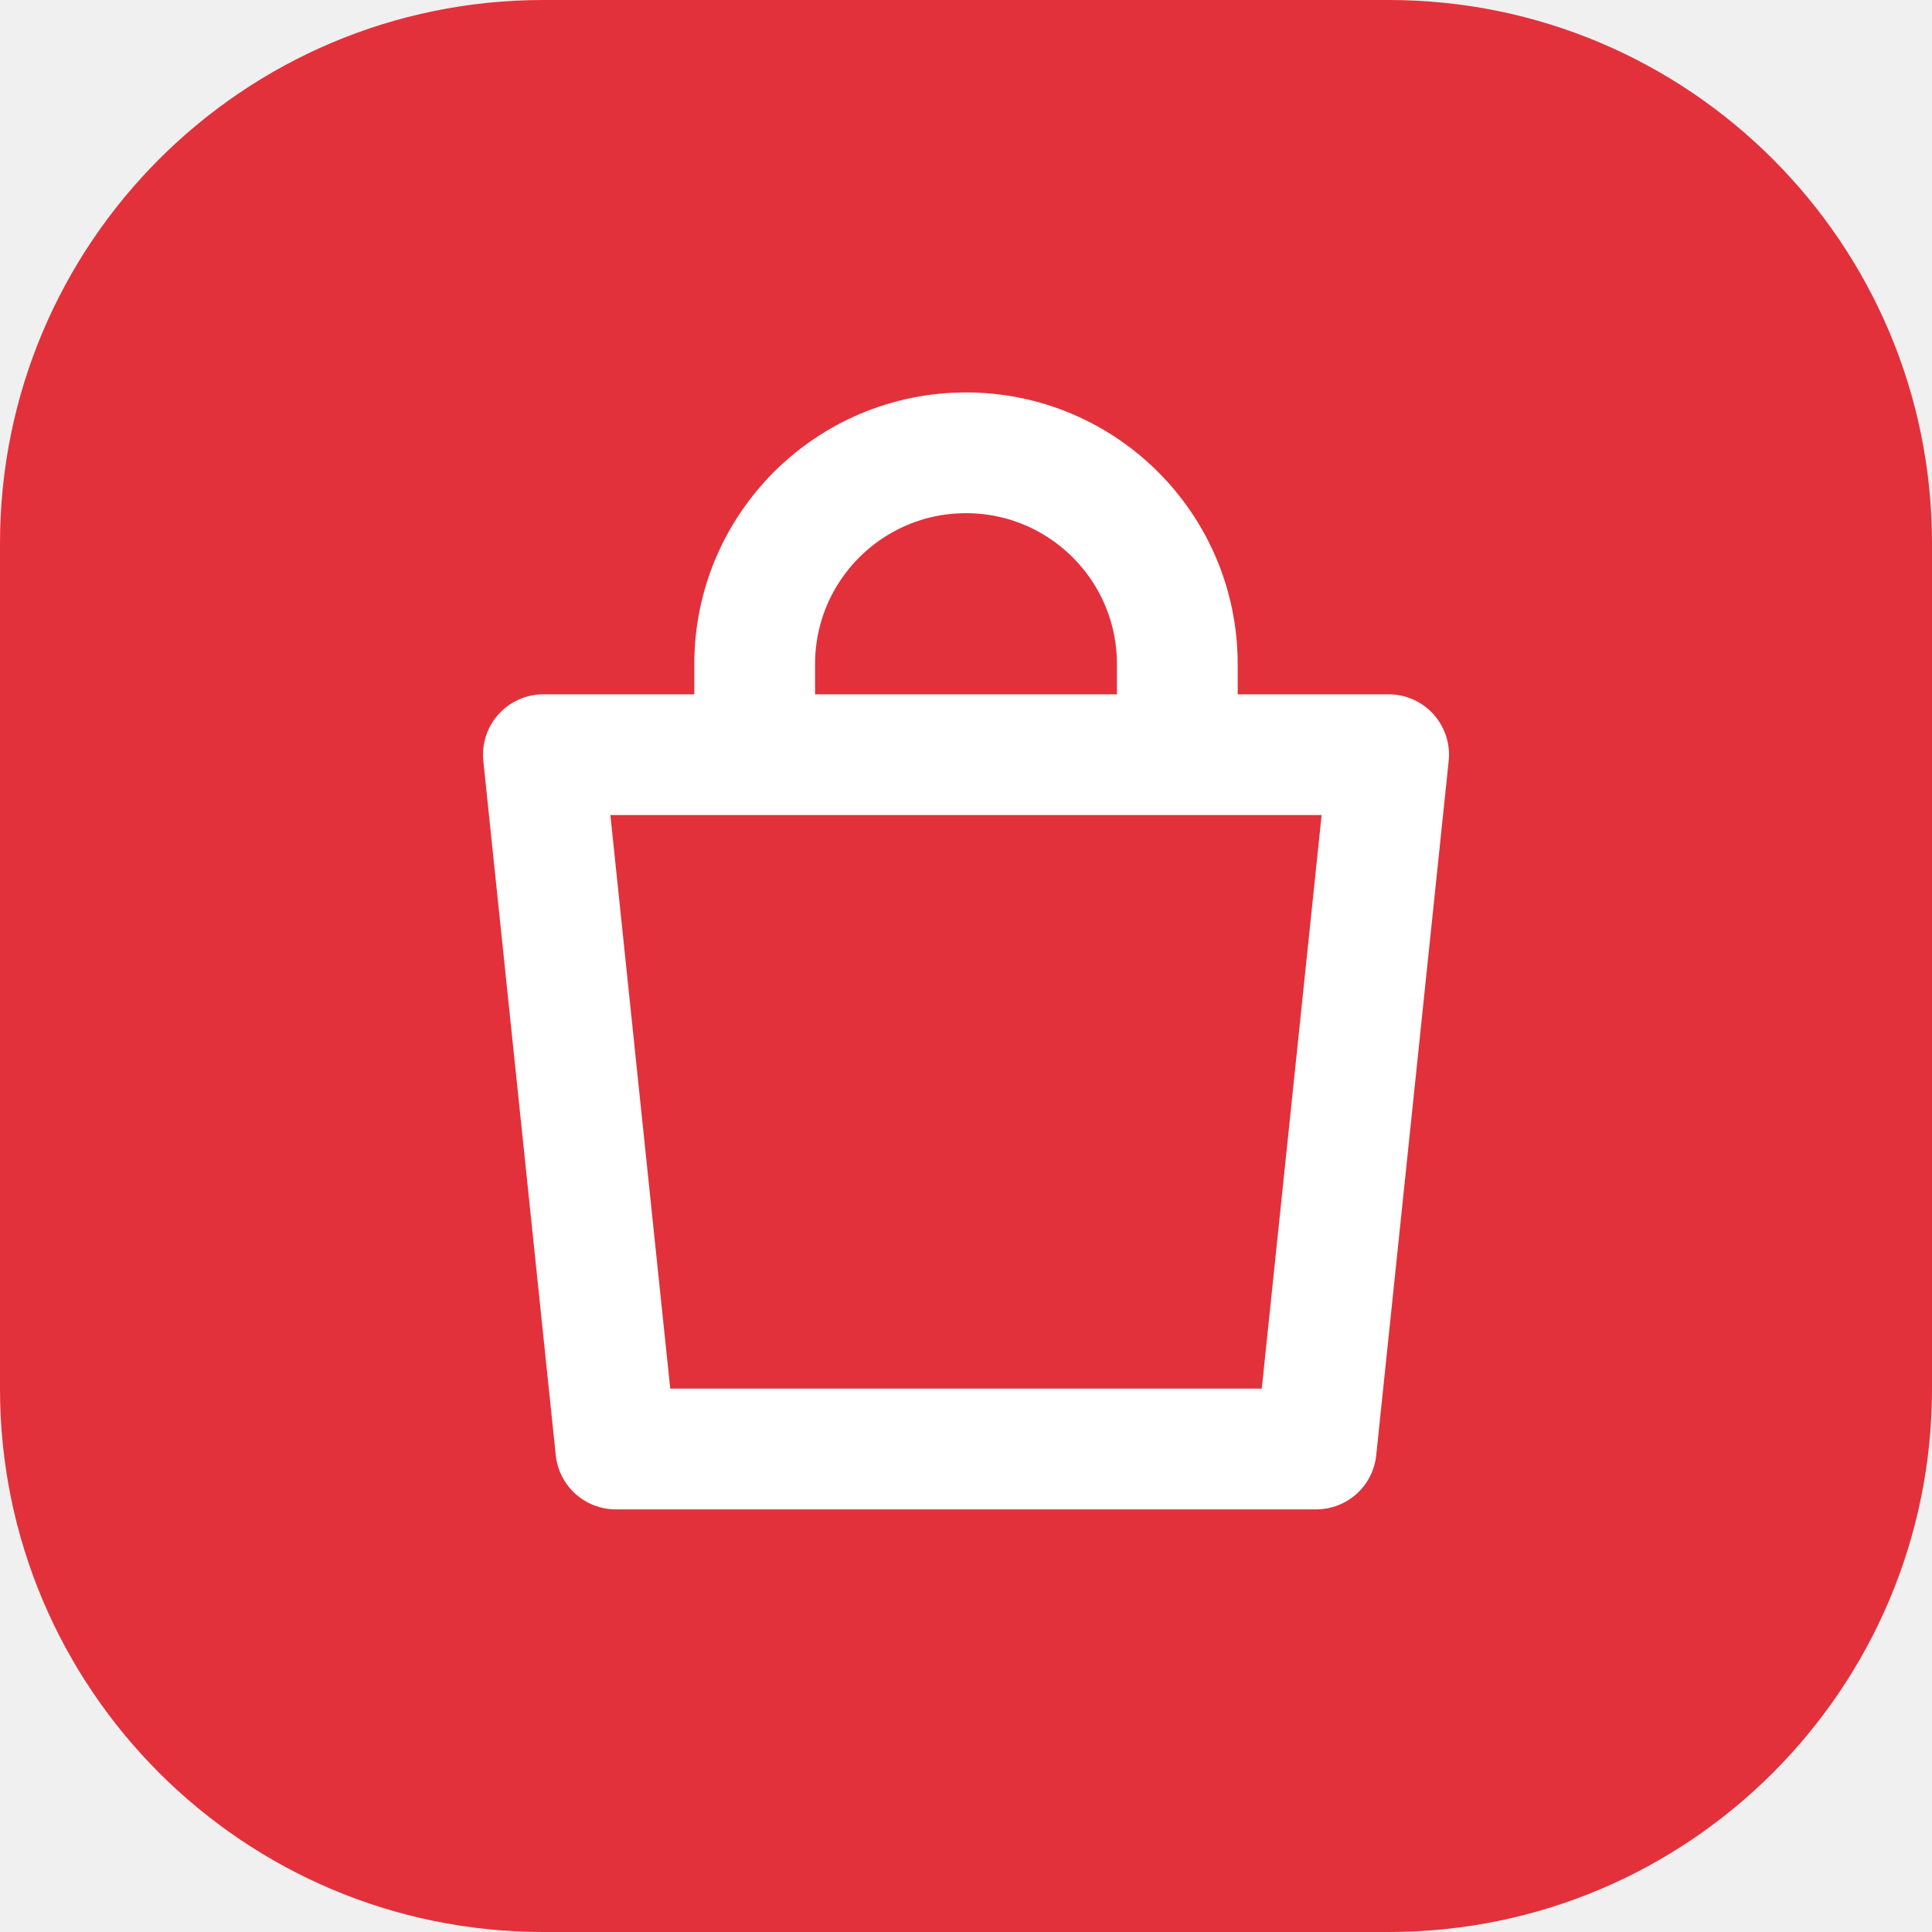
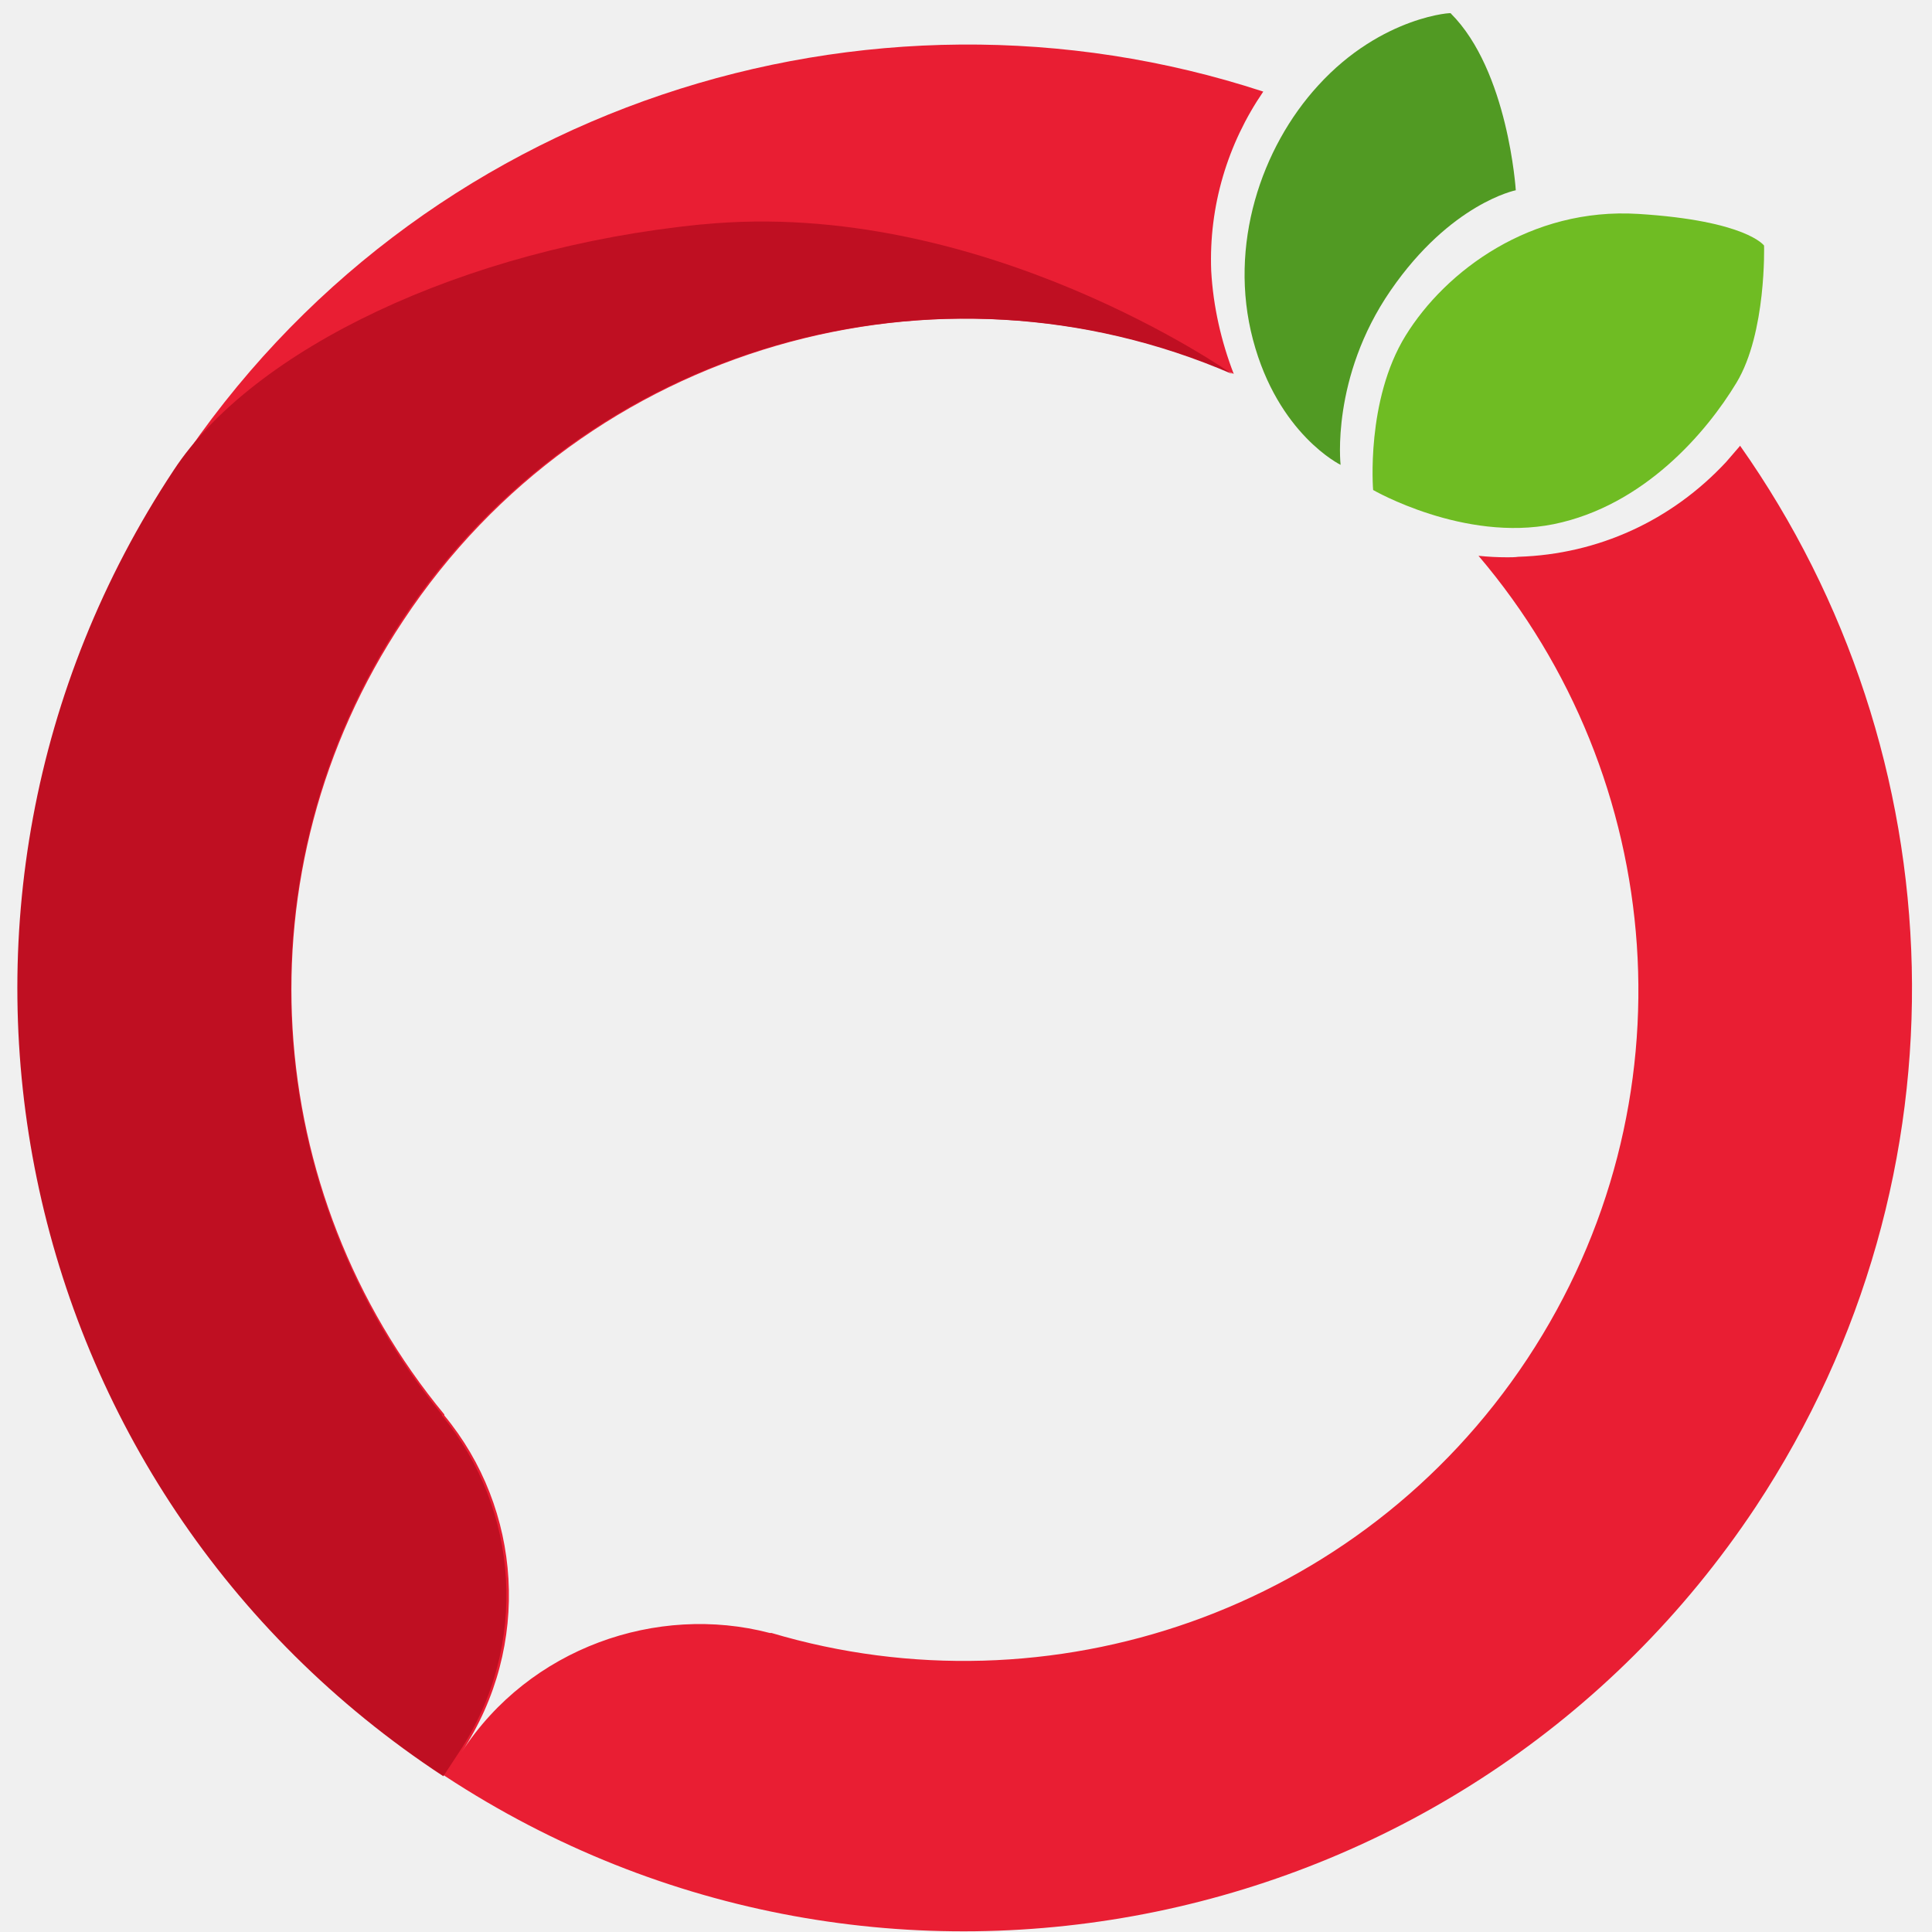
- <svg xmlns="http://www.w3.org/2000/svg" viewBox="0 0 32 32">
-   <rect width="32" height="32" rx="9" fill="#e2313b" />
-   <path d="M9 12.5h14l-1.2 11.5H10.2z M12.5 12.5V11a3.5 3.5 0 0 1 7 0v1.5" fill="none" stroke="#fff" stroke-width="2" stroke-linecap="round" stroke-linejoin="round" />
+ <svg xmlns="http://www.w3.org/2000/svg" viewBox="0 0 88 88">
+   <path fill="#e91e33" d="M79.245 20.322l-.627.726c-2.474 2.656-5.814 4.2-9.462 4.313-.16.023-.342.023-.502.023-.456 0-.878-.023-1.31-.068 8.595 10.1 9.895 24.968 2.222 36.579-7.638 11.542-21.774 16.252-34.428 12.484h-.08c-5.13-1.34-10.944.68-14.022 5.414 3.192-4.847 2.736-11.055-.798-15.322v-.045c-8.333-10.079-9.473-24.72-1.87-36.16C26.692 15.67 42.766 11.22 56.195 17.031c-.57-1.476-.935-3.065-1.026-4.688-.114-2.95.741-5.788 2.371-8.171-18.012-5.902-38.532.567-49.476 17.137C-5.104 41.171.425 67.842 20.261 80.893c19.882 13.064 46.592 7.502 59.702-12.246 10.032-15.174 9.177-34.331-.707-48.348l-.011.023z" />
+   <path fill="#bf0f22" d="M31.969 10.22c-10.91 1.08-20.463 5.721-24.054 11.191C-5.195 41.216.3 67.853 20.193 80.905l.73-1.112c3.191-4.847 2.735-11.055-.799-15.322v-.045c-8.22-10.079-9.36-24.72-1.835-36.16C26.61 15.67 42.685 11.22 56.114 17.031c0 0-11.4-8.059-24.122-6.81h-.023z" />
+   <path fill="#6fbc23" d="M62.544 22.32s-.342-4.086 1.482-7.037c1.824-2.951 5.7-5.845 10.602-5.539 4.925.307 5.723 1.442 5.723 1.442s.114 3.972-1.254 6.242-4.218 5.606-8.322 6.446c-4.104.829-8.231-1.555-8.231-1.555z" />
+   <path fill="#519a23" d="M61.062 21.173s-.456-3.972 2.28-7.944c2.736-3.973 5.7-4.563 5.7-4.563S68.7 3.218 66.078.608c.228-.057-3.124.08-6.042 3.291-2.577 2.815-4.104 7.264-2.964 11.577 1.14 4.312 3.99 5.697 3.99 5.697z" />
</svg>
